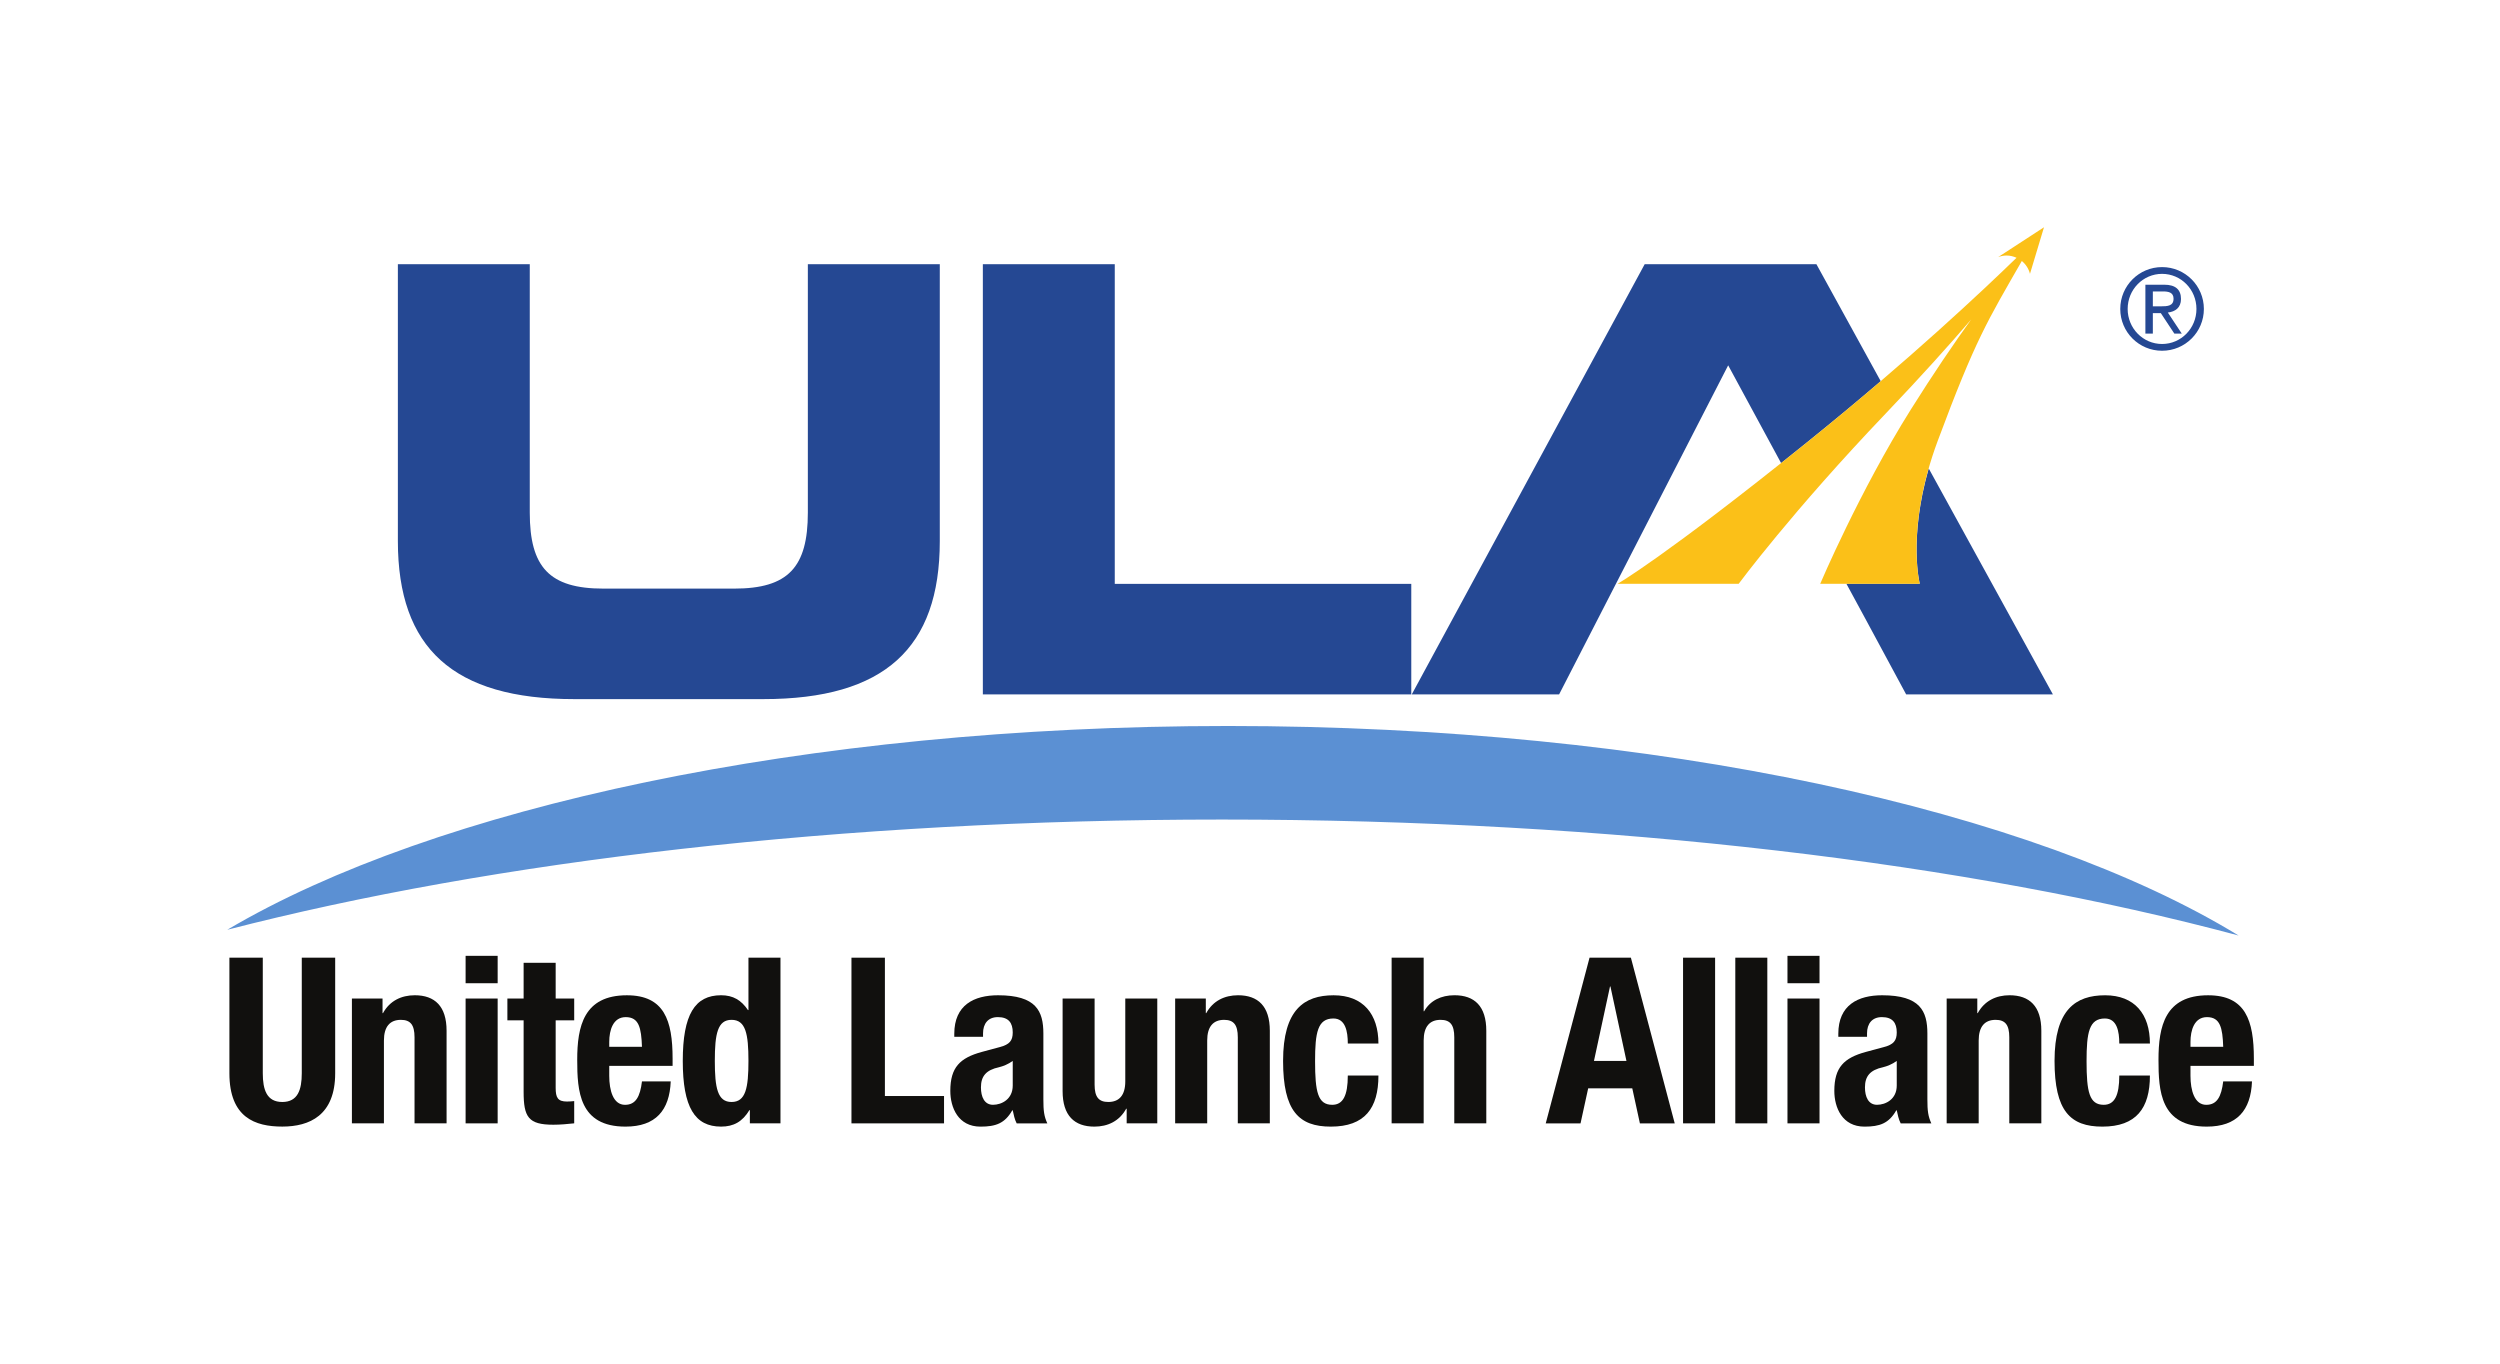
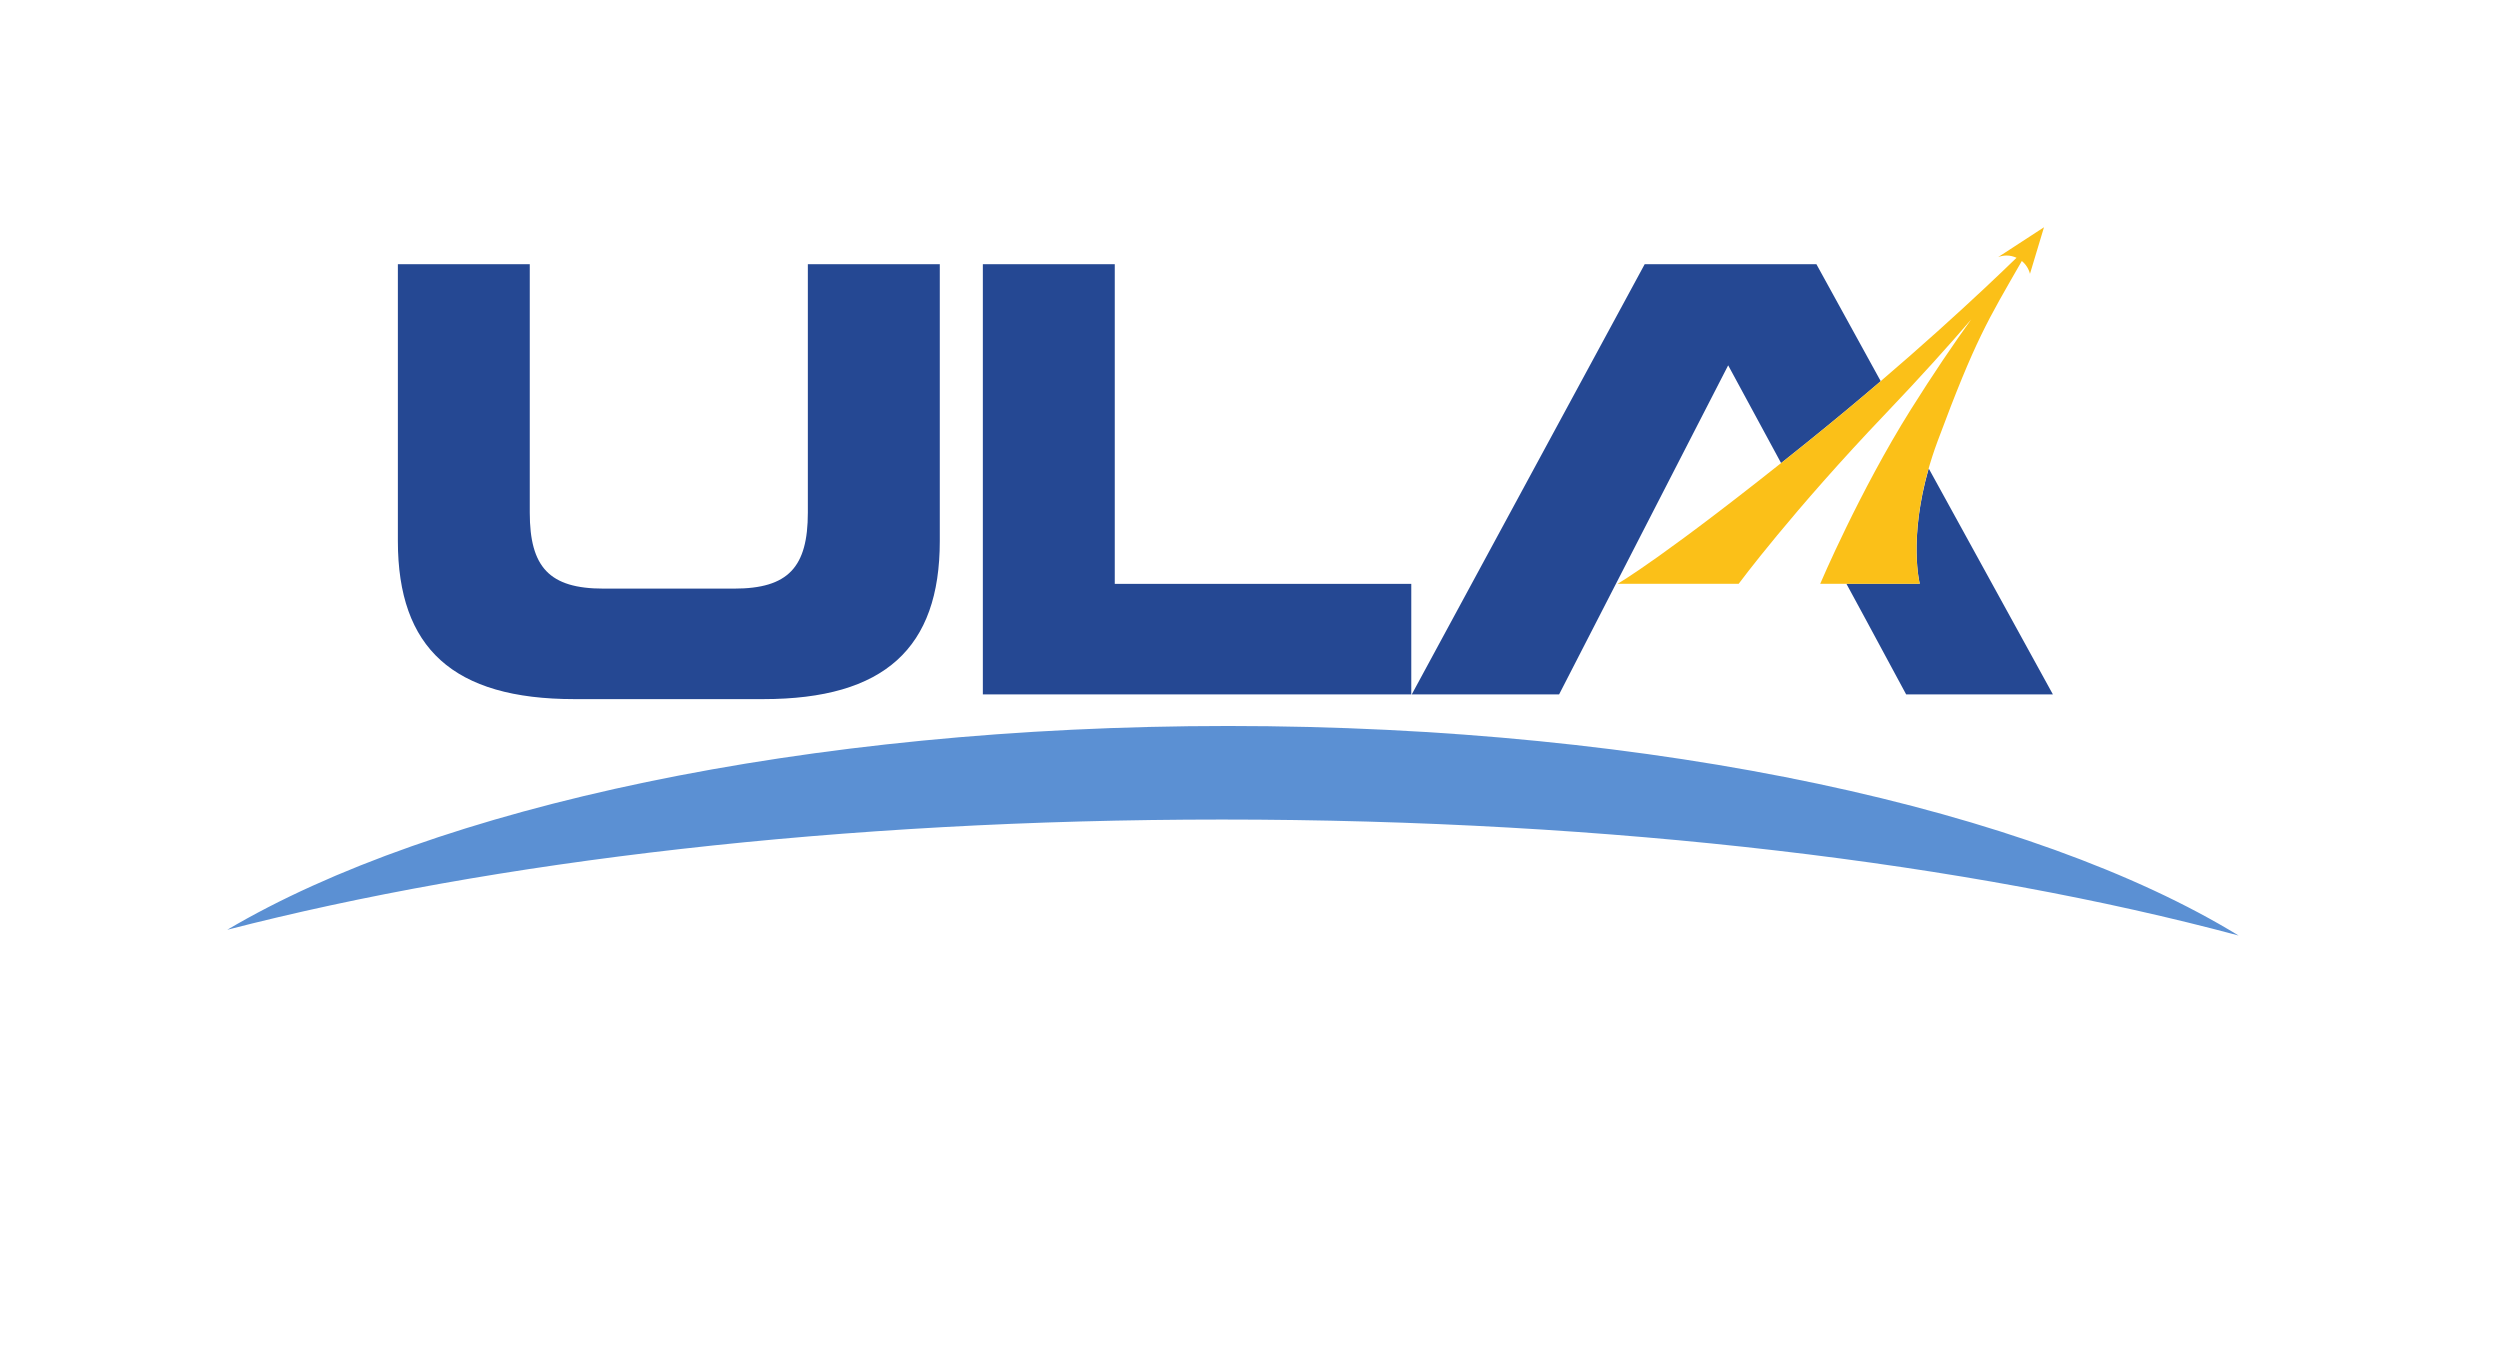
<svg xmlns="http://www.w3.org/2000/svg" id="svg2" version="1.1" width="123.75" height="67.5" xml:space="preserve">
  <defs id="defs6">
    <clipPath clipPathUnits="userSpaceOnUse" id="clipPath18">
      <path d="M 0,54 99,54 99,0 0,0 0,54 z" id="path20" />
    </clipPath>
  </defs>
  <g id="g12" transform="matrix(1.25,0,0,-1.25,0,67.5)">
    <g id="g14">
      <g id="g16" clip-path="url(#clipPath18)">
        <g id="g22" transform="translate(55.8867,30.8789)">
          <path d="m 0,0 -11.742,0 0,12.659 -5.224,0 0,-17.036 L 0,-4.377 0,0 z m 17.231,0.004 0.742,-1.369 1.624,-3.012 5.811,0 -4.917,8.946 C 19.686,1.754 20.137,0.004 20.137,0.004 l -2.906,0 z m -4.682,8.65 2.096,-3.871 c 0.331,0.263 0.676,0.539 1.037,0.83 1.04,0.836 2.013,1.647 2.908,2.413 l -2.547,4.633 -6.8,0 -9.224,-17.036 5.835,0 6.695,13.031 z m -45.693,-13.218 7.484,0 c 4.8,0 6.989,2.022 6.989,6.258 l 0,10.965 -5.225,0 0,-9.836 c 0,-2.164 -0.776,-3.011 -2.917,-3.011 l -5.177,0 c -2.141,0 -2.918,0.847 -2.918,3.011 l 0,9.836 -5.223,0 0,-10.965 c 0,-4.236 2.188,-6.258 6.987,-6.258" style="fill:#254893;fill-opacity:1;fill-rule:nonzero;stroke:none" id="path24" />
        </g>
        <g id="g26" transform="translate(79.126,43.8184)">
          <path d="m 0,0 c 0.104,0.039 0.216,0.063 0.334,0.063 0.142,0 0.274,-0.035 0.395,-0.089 -1.26,-1.225 -4.289,-4.085 -8.287,-7.301 -5.692,-4.579 -7.513,-5.61 -7.513,-5.61 l 4.796,0 c 0,0 2.123,2.868 5.824,6.744 1.414,1.482 2.524,2.721 3.385,3.725 -0.685,-0.95 -1.492,-2.135 -2.394,-3.572 -2.035,-3.244 -3.586,-6.897 -3.586,-6.897 l 3.942,0 c 0,0 -0.573,2.209 0.712,5.661 1.502,4.036 1.977,4.76 3.33,7.122 0.157,-0.129 0.272,-0.305 0.323,-0.508 l 0.555,1.844" style="fill:#fbc018;fill-opacity:1;fill-rule:nonzero;stroke:none" id="path28" />
        </g>
-         <g id="g30" transform="translate(10.4063,16.0762)">
-           <path d="m 0,0 0,-4.576 c 0,-0.653 0.156,-1.139 0.772,-1.139 0.616,0 0.772,0.486 0.772,1.139 l 0,4.576 1.323,0 0,-4.576 c 0,-1.672 -1.019,-2.113 -2.095,-2.113 -1.075,0 -2.094,0.357 -2.094,2.113 l 0,4.576" style="fill:#11100e;fill-opacity:1;fill-rule:nonzero;stroke:none" id="path32" />
-         </g>
-         <g id="g34" transform="translate(13.9355,14.458)">
-           <path d="m 0,0 1.213,0 0,-0.578 0.018,0 c 0.267,0.487 0.726,0.708 1.259,0.708 0.79,0 1.259,-0.432 1.259,-1.406 l 0,-3.666 -1.269,0 0,3.408 c 0,0.496 -0.165,0.69 -0.541,0.69 -0.432,0 -0.671,-0.268 -0.671,-0.819 l 0,-3.279 -1.268,0" style="fill:#11100e;fill-opacity:1;fill-rule:nonzero;stroke:none" id="path36" />
-         </g>
-         <path d="m 18.438,14.458 1.269,0 0,-4.943 -1.269,0 0,4.943 z m 0,1.691 1.269,0 0,-1.085 -1.269,0 0,1.085 z" style="fill:#11100e;fill-opacity:1;fill-rule:nonzero;stroke:none" id="path38" />
-         <g id="g40" transform="translate(20.7354,15.874)">
-           <path d="m 0,0 1.269,0 0,-1.415 0.734,0 0,-0.864 -0.734,0 0,-2.673 c 0,-0.387 0.082,-0.543 0.449,-0.543 0.101,0 0.202,0.009 0.285,0.018 l 0,-0.881 C 1.728,-6.386 1.47,-6.413 1.176,-6.413 0.185,-6.413 0,-6.11 0,-5.109 l 0,2.83 -0.643,0 0,0.864 0.643,0" style="fill:#11100e;fill-opacity:1;fill-rule:nonzero;stroke:none" id="path42" />
-         </g>
-         <g id="g44" transform="translate(25.4219,12.5469)">
-           <path d="m 0,0 c -0.027,0.753 -0.119,1.175 -0.644,1.175 -0.505,0 -0.652,-0.523 -0.652,-0.982 L -1.296,0 0,0 z m -1.296,-0.754 0,-0.394 c 0,-0.579 0.156,-1.15 0.625,-1.15 0.423,0 0.598,0.322 0.671,0.928 l 1.139,0 c -0.046,-1.148 -0.597,-1.791 -1.791,-1.791 -1.838,0 -1.912,1.415 -1.912,2.647 0,1.322 0.257,2.554 1.966,2.554 1.48,0 1.811,-0.993 1.811,-2.509 l 0,-0.285" style="fill:#11100e;fill-opacity:1;fill-rule:nonzero;stroke:none" id="path46" />
-         </g>
-         <g id="g48" transform="translate(28.9688,10.3613)">
-           <path d="M 0,0 C 0.56,0 0.67,0.551 0.67,1.626 0.67,2.7 0.56,3.253 0,3.253 -0.552,3.253 -0.662,2.7 -0.662,1.626 -0.662,0.551 -0.552,0 0,0 m 0.726,-0.323 -0.019,0 c -0.276,-0.458 -0.625,-0.652 -1.121,-0.652 -1.038,0 -1.517,0.763 -1.517,2.601 0,1.838 0.479,2.601 1.517,2.601 0.477,0 0.8,-0.195 1.065,-0.588 l 0.019,0 0,2.076 1.268,0 0,-6.561 -1.212,0" style="fill:#11100e;fill-opacity:1;fill-rule:nonzero;stroke:none" id="path50" />
-         </g>
-         <g id="g52" transform="translate(33.7178,9.5146)">
-           <path d="m 0,0 0,6.561 1.324,0 0,-5.478 2.342,0 0,-1.083" style="fill:#11100e;fill-opacity:1;fill-rule:nonzero;stroke:none" id="path54" />
-         </g>
-         <g id="g56" transform="translate(40.1045,11.9873)">
-           <path d="m 0,0 c -0.175,-0.129 -0.386,-0.212 -0.542,-0.249 -0.515,-0.11 -0.717,-0.358 -0.717,-0.799 0,-0.378 0.138,-0.689 0.478,-0.689 0.341,0 0.781,0.219 0.781,0.762 L 0,0 z m -2.315,0.955 0,0.119 c 0,1.14 0.78,1.526 1.735,1.526 1.508,0 1.793,-0.625 1.793,-1.516 l 0,-2.602 c 0,-0.459 0.027,-0.67 0.156,-0.955 l -1.213,0 C 0.073,-2.316 0.036,-2.123 0,-1.957 l -0.019,0 c -0.294,-0.516 -0.652,-0.645 -1.258,-0.645 -0.883,0 -1.195,0.754 -1.195,1.415 0,0.928 0.377,1.306 1.25,1.544 L -0.506,0.55 C -0.129,0.651 0,0.799 0,1.129 c 0,0.378 -0.166,0.606 -0.588,0.606 -0.386,0 -0.588,-0.256 -0.588,-0.642 l 0,-0.138" style="fill:#11100e;fill-opacity:1;fill-rule:nonzero;stroke:none" id="path58" />
-         </g>
-         <g id="g60" transform="translate(44.6162,10.0938)">
-           <path d="m 0,0 -0.02,0 c -0.264,-0.486 -0.725,-0.708 -1.258,-0.708 -0.789,0 -1.259,0.433 -1.259,1.406 l 0,3.666 1.267,0 0,-3.409 c 0,-0.495 0.166,-0.687 0.543,-0.687 0.431,0 0.672,0.265 0.672,0.816 l 0,3.28 1.267,0 0,-4.943 -1.212,0" style="fill:#11100e;fill-opacity:1;fill-rule:nonzero;stroke:none" id="path62" />
-         </g>
-         <g id="g64" transform="translate(46.5361,14.458)">
-           <path d="m 0,0 1.214,0 0,-0.578 0.017,0 c 0.267,0.487 0.726,0.708 1.26,0.708 0.789,0 1.258,-0.432 1.258,-1.406 l 0,-3.666 -1.268,0 0,3.408 c 0,0.496 -0.166,0.69 -0.543,0.69 -0.43,0 -0.669,-0.268 -0.669,-0.819 l 0,-3.279 -1.269,0" style="fill:#11100e;fill-opacity:1;fill-rule:nonzero;stroke:none" id="path66" />
-         </g>
-         <g id="g68" transform="translate(53.373,12.6758)">
-           <path d="m 0,0 c 0,0.479 -0.093,0.992 -0.57,0.992 -0.624,0 -0.726,-0.551 -0.726,-1.691 0,-1.221 0.11,-1.727 0.68,-1.727 0.423,0 0.616,0.36 0.616,1.158 l 1.213,0 c 0,-1.295 -0.542,-2.022 -1.885,-2.022 -1.266,0 -1.891,0.616 -1.891,2.602 0,2.029 0.835,2.599 2.001,2.599 1.167,0 1.775,-0.744 1.775,-1.911" style="fill:#11100e;fill-opacity:1;fill-rule:nonzero;stroke:none" id="path70" />
-         </g>
-         <g id="g72" transform="translate(55.1084,16.0762)">
-           <path d="m 0,0 1.269,0 0,-2.122 0.018,0 c 0.238,0.422 0.67,0.634 1.203,0.634 0.791,0 1.259,-0.432 1.259,-1.407 l 0,-3.666 -1.268,0 0,3.409 c 0,0.497 -0.166,0.69 -0.542,0.69 -0.432,0 -0.67,-0.267 -0.67,-0.819 l 0,-3.28 -1.269,0" style="fill:#11100e;fill-opacity:1;fill-rule:nonzero;stroke:none" id="path74" />
-         </g>
-         <g id="g76" transform="translate(63.1211,11.9873)">
-           <path d="M 0,0 1.286,0 0.652,2.948 0.635,2.948 0,0 z m -0.175,4.089 1.637,0 1.736,-6.562 -1.379,0 -0.302,1.388 -1.746,0 -0.303,-1.388 -1.378,0" style="fill:#11100e;fill-opacity:1;fill-rule:nonzero;stroke:none" id="path78" />
-         </g>
-         <path d="m 66.649,9.515 1.269,0 0,6.561 -1.269,0 0,-6.561 z" style="fill:#11100e;fill-opacity:1;fill-rule:nonzero;stroke:none" id="path80" />
-         <path d="m 68.718,9.515 1.268,0 0,6.561 -1.268,0 0,-6.561 z" style="fill:#11100e;fill-opacity:1;fill-rule:nonzero;stroke:none" id="path82" />
-         <path d="m 70.784,14.458 1.269,0 0,-4.943 -1.269,0 0,4.943 z m 0,1.691 1.269,0 0,-1.085 -1.269,0 0,1.085 z" style="fill:#11100e;fill-opacity:1;fill-rule:nonzero;stroke:none" id="path84" />
-         <g id="g86" transform="translate(75.1113,11.9873)">
-           <path d="m 0,0 c -0.175,-0.129 -0.386,-0.212 -0.542,-0.249 -0.515,-0.11 -0.717,-0.358 -0.717,-0.799 0,-0.378 0.138,-0.689 0.478,-0.689 0.341,0 0.781,0.219 0.781,0.762 L 0,0 z m -2.314,0.955 0,0.119 c 0,1.14 0.779,1.526 1.735,1.526 1.507,0 1.792,-0.625 1.792,-1.516 l 0,-2.602 c 0,-0.459 0.028,-0.67 0.156,-0.955 l -1.213,0 C 0.074,-2.316 0.036,-2.123 0,-1.957 l -0.019,0 c -0.294,-0.516 -0.652,-0.645 -1.257,-0.645 -0.883,0 -1.196,0.754 -1.196,1.415 0,0.928 0.377,1.306 1.25,1.544 L -0.505,0.55 C -0.129,0.651 0,0.799 0,1.129 c 0,0.378 -0.165,0.606 -0.588,0.606 -0.386,0 -0.589,-0.256 -0.589,-0.642 l 0,-0.138" style="fill:#11100e;fill-opacity:1;fill-rule:nonzero;stroke:none" id="path88" />
-         </g>
-         <g id="g90" transform="translate(77.0879,14.458)">
-           <path d="m 0,0 1.213,0 0,-0.578 0.018,0 c 0.267,0.487 0.726,0.708 1.258,0.708 0.791,0 1.26,-0.432 1.26,-1.406 l 0,-3.666 -1.269,0 0,3.408 c 0,0.496 -0.166,0.69 -0.542,0.69 -0.431,0 -0.67,-0.268 -0.67,-0.819 l 0,-3.279 -1.268,0" style="fill:#11100e;fill-opacity:1;fill-rule:nonzero;stroke:none" id="path92" />
-         </g>
-         <g id="g94" transform="translate(83.9238,12.6758)">
-           <path d="m 0,0 c 0,0.479 -0.092,0.992 -0.57,0.992 -0.625,0 -0.726,-0.551 -0.726,-1.691 0,-1.221 0.11,-1.727 0.68,-1.727 0.423,0 0.616,0.36 0.616,1.158 l 1.213,0 c 0,-1.295 -0.542,-2.022 -1.884,-2.022 -1.268,0 -1.893,0.616 -1.893,2.602 0,2.029 0.835,2.599 2.002,2.599 1.167,0 1.775,-0.744 1.775,-1.911" style="fill:#11100e;fill-opacity:1;fill-rule:nonzero;stroke:none" id="path96" />
-         </g>
-         <g id="g98" transform="translate(88.0391,12.5469)">
-           <path d="m 0,0 c -0.025,0.753 -0.119,1.175 -0.643,1.175 -0.505,0 -0.653,-0.523 -0.653,-0.982 L -1.296,0 0,0 z m -1.296,-0.754 0,-0.394 c 0,-0.579 0.158,-1.15 0.625,-1.15 0.423,0 0.599,0.322 0.671,0.928 l 1.14,0 c -0.045,-1.148 -0.597,-1.791 -1.792,-1.791 -1.837,0 -1.911,1.415 -1.911,2.647 0,1.322 0.257,2.554 1.965,2.554 1.482,0 1.812,-0.993 1.812,-2.509 l 0,-0.285" style="fill:#11100e;fill-opacity:1;fill-rule:nonzero;stroke:none" id="path100" />
-         </g>
        <g id="g102" transform="translate(48.3877,21.5459)">
          <path d="M 0,0 C 15.505,0 29.631,-1.74 40.26,-4.593 32.146,0.375 17.265,3.705 0.246,3.705 -16.51,3.705 -31.195,0.478 -39.388,-4.365 -28.864,-1.647 -15.085,0 0,0" style="fill:#5b90d3;fill-opacity:1;fill-rule:nonzero;stroke:none" id="path104" />
-         </g>
-         <g id="g106" transform="translate(85.5684,41.8691)">
-           <path d="M 0,0 C 0.269,0 0.504,0.013 0.504,0.304 0.504,0.558 0.29,0.59 0.085,0.59 l -0.401,0 0,-0.59 L 0,0 z m -0.611,0.856 0.751,0 c 0.427,0 0.659,-0.182 0.659,-0.566 0,-0.343 -0.228,-0.504 -0.522,-0.535 L 0.83,-1.08 0.536,-1.08 0,-0.269 l -0.316,0 0,-0.811 -0.295,0 0,1.936 z m 2.022,-0.96 c 0,0.769 -0.606,1.39 -1.362,1.39 -0.754,0 -1.362,-0.621 -1.362,-1.39 0,-0.766 0.608,-1.387 1.362,-1.387 0.756,0 1.362,0.621 1.362,1.387 M 0.049,1.554 c 0.915,0 1.656,-0.741 1.656,-1.658 0,-0.915 -0.741,-1.655 -1.656,-1.655 -0.915,0 -1.655,0.74 -1.655,1.655 0,0.917 0.74,1.658 1.655,1.658" style="fill:#254893;fill-opacity:1;fill-rule:nonzero;stroke:none" id="path108" />
        </g>
      </g>
    </g>
  </g>
</svg>
